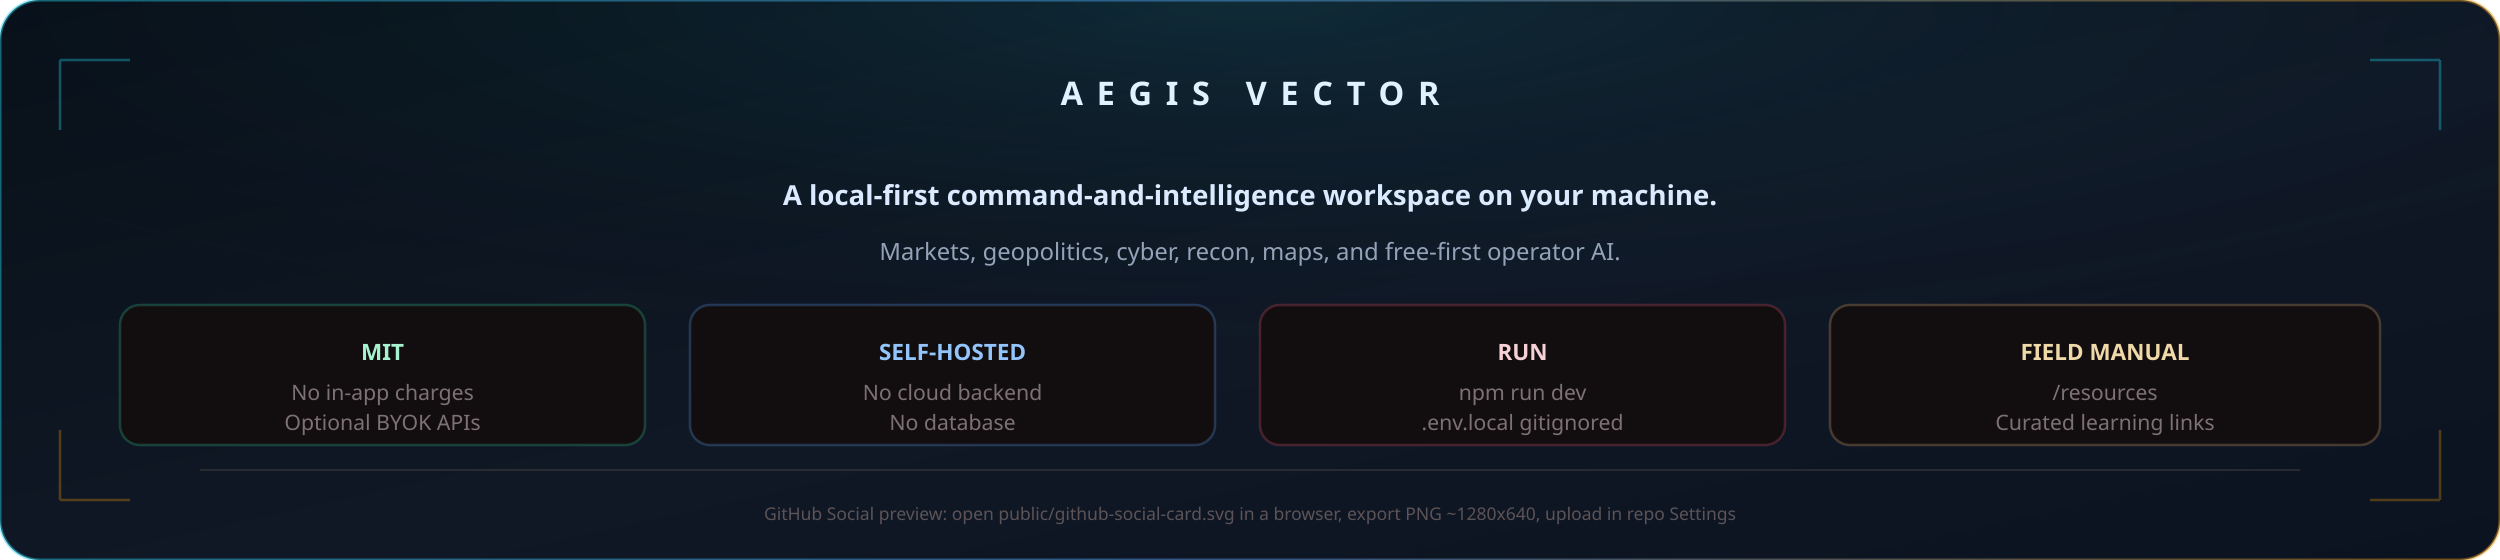
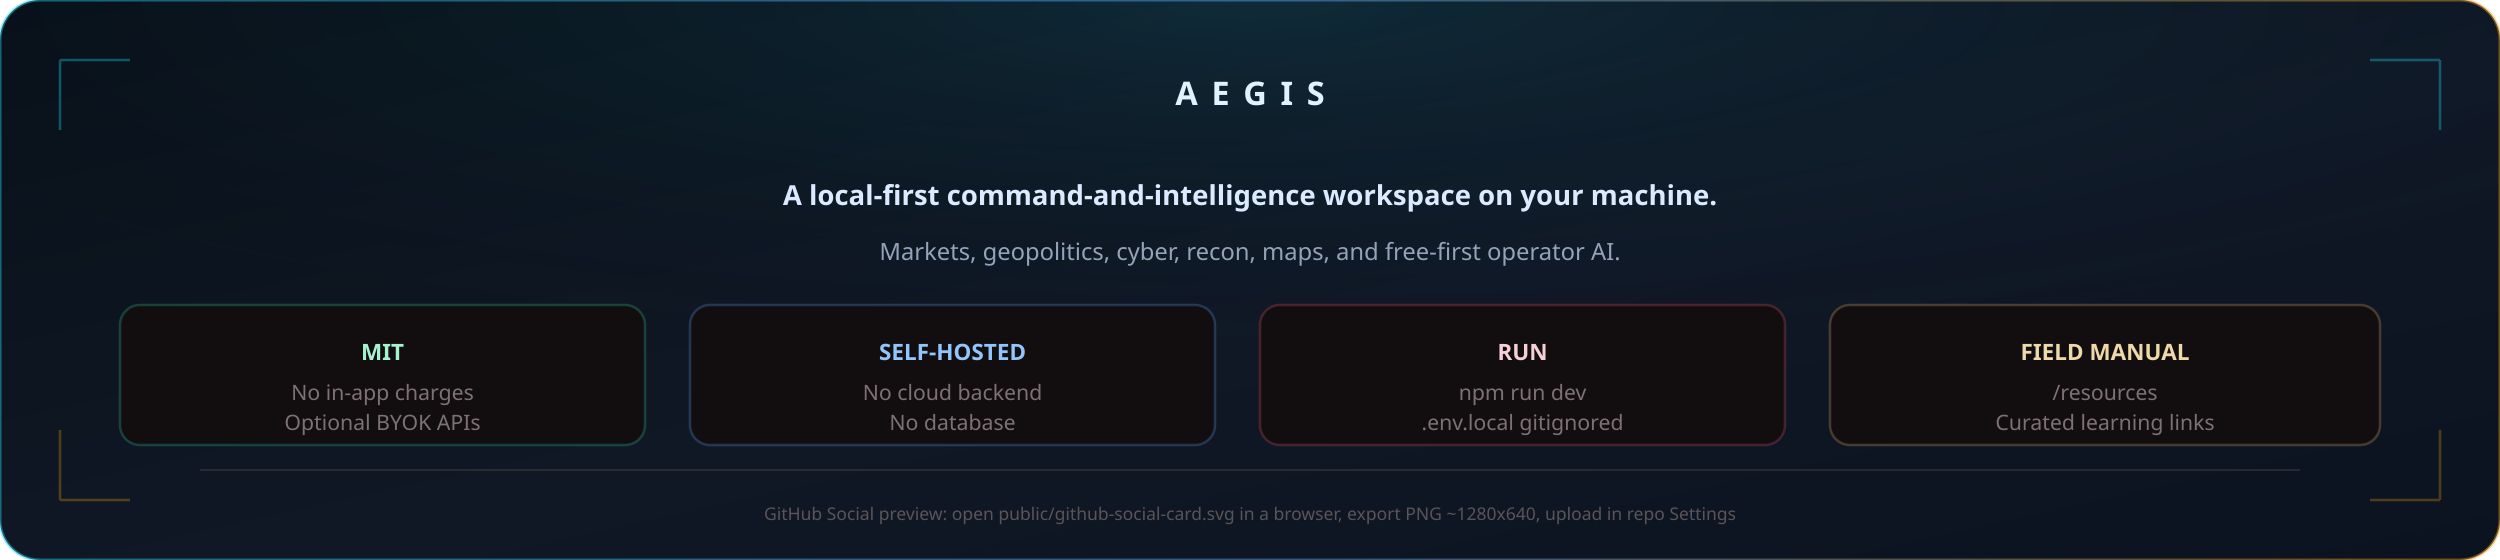
<svg xmlns="http://www.w3.org/2000/svg" viewBox="0 0 1000 224" width="1000" height="224" role="img" aria-labelledby="ovT ovD">
  <defs>
    <linearGradient id="ovBg" x1="0%" y1="0%" x2="100%" y2="100%">
      <stop offset="0%" style="stop-color:#081018" />
      <stop offset="55%" style="stop-color:#101826" />
      <stop offset="100%" style="stop-color:#0b1220" />
    </linearGradient>
    <linearGradient id="ovAccent" x1="0%" y1="0%" x2="100%" y2="0%">
      <stop offset="0%" style="stop-color:#22d3ee" />
      <stop offset="50%" style="stop-color:#60a5fa" />
      <stop offset="100%" style="stop-color:#f59e0b" />
    </linearGradient>
    <radialGradient id="ovGlow" cx="50%" cy="0%" r="70%">
      <stop offset="0%" style="stop-color:#22d3ee;stop-opacity:0.12" />
      <stop offset="100%" style="stop-color:#000;stop-opacity:0" />
    </radialGradient>
  </defs>
  <rect width="1000" height="224" rx="16" fill="url(#ovBg)" stroke="url(#ovAccent)" stroke-opacity="0.45" stroke-width="1.2" />
  <rect width="1000" height="224" rx="16" fill="url(#ovGlow)" />
  <path d="M 24 24 L 52 24 M 24 24 L 24 52" fill="none" stroke="#22d3ee" stroke-opacity="0.35" stroke-width="1" />
  <path d="M 976 24 L 948 24 M 976 24 L 976 52" fill="none" stroke="#22d3ee" stroke-opacity="0.35" stroke-width="1" />
  <path d="M 24 200 L 52 200 M 24 200 L 24 172" fill="none" stroke="#f59e0b" stroke-opacity="0.3" stroke-width="1" />
  <path d="M 976 200 L 948 200 M 976 200 L 976 172" fill="none" stroke="#f59e0b" stroke-opacity="0.3" stroke-width="1" />
-   <text x="500" y="42" text-anchor="middle" fill="#e0f2fe" font-family="system-ui,Segoe UI,sans-serif" font-size="13" font-weight="800" letter-spacing="0.42em">AEGIS VECTOR</text>
+   <text x="500" y="42" text-anchor="middle" fill="#e0f2fe" font-family="system-ui,Segoe UI,sans-serif" font-size="13" font-weight="800" letter-spacing="0.42em">AEGIS</text>
  <line x1="120" y1="52" x2="880" y2="52" stroke="url(#ovAccent)" stroke-width="1.2" stroke-opacity="0.55" />
  <text x="500" y="82" text-anchor="middle" fill="#dbeafe" font-family="system-ui,Segoe UI,sans-serif" font-size="11" font-weight="600">A local-first command-and-intelligence workspace on your machine.</text>
  <text x="500" y="104" text-anchor="middle" fill="#94a3b8" font-family="system-ui,Segoe UI,sans-serif" font-size="9.5">Markets, geopolitics, cyber, recon, maps, and free-first operator AI.</text>
  <g font-family="system-ui,Segoe UI,sans-serif" font-size="8.5" fill="#7d7175">
    <rect x="48" y="122" width="210" height="56" rx="8" fill="#120e10" stroke="#34d399" stroke-opacity="0.25" />
    <text x="153" y="144" text-anchor="middle" fill="#a7f3d0" font-weight="700" font-size="9">MIT</text>
    <text x="153" y="160" text-anchor="middle">No in-app charges</text>
    <text x="153" y="172" text-anchor="middle">Optional BYOK APIs</text>
    <rect x="276" y="122" width="210" height="56" rx="8" fill="#120e10" stroke="#60a5fa" stroke-opacity="0.25" />
    <text x="381" y="144" text-anchor="middle" fill="#93c5fd" font-weight="700" font-size="9">SELF-HOSTED</text>
    <text x="381" y="160" text-anchor="middle">No cloud backend</text>
    <text x="381" y="172" text-anchor="middle">No database</text>
    <rect x="504" y="122" width="210" height="56" rx="8" fill="#120e10" stroke="#c4485a" stroke-opacity="0.3" />
    <text x="609" y="144" text-anchor="middle" fill="#f5d0d6" font-weight="700" font-size="9">RUN</text>
    <text x="609" y="160" text-anchor="middle">npm run dev</text>
    <text x="609" y="172" text-anchor="middle">.env.local gitignored</text>
    <rect x="732" y="122" width="220" height="56" rx="8" fill="#120e10" stroke="#d4a56a" stroke-opacity="0.28" />
    <text x="842" y="144" text-anchor="middle" fill="#f0d9a8" font-weight="700" font-size="9">FIELD MANUAL</text>
    <text x="842" y="160" text-anchor="middle">/resources</text>
    <text x="842" y="172" text-anchor="middle">Curated learning links</text>
  </g>
  <line x1="80" y1="188" x2="920" y2="188" stroke="#44403c" stroke-opacity="0.5" stroke-width="0.8" />
  <text x="500" y="208" text-anchor="middle" fill="#5c5356" font-family="system-ui,sans-serif" font-size="7">GitHub Social preview: open public/github-social-card.svg in a browser, export PNG ~1280x640, upload in repo Settings</text>
</svg>
